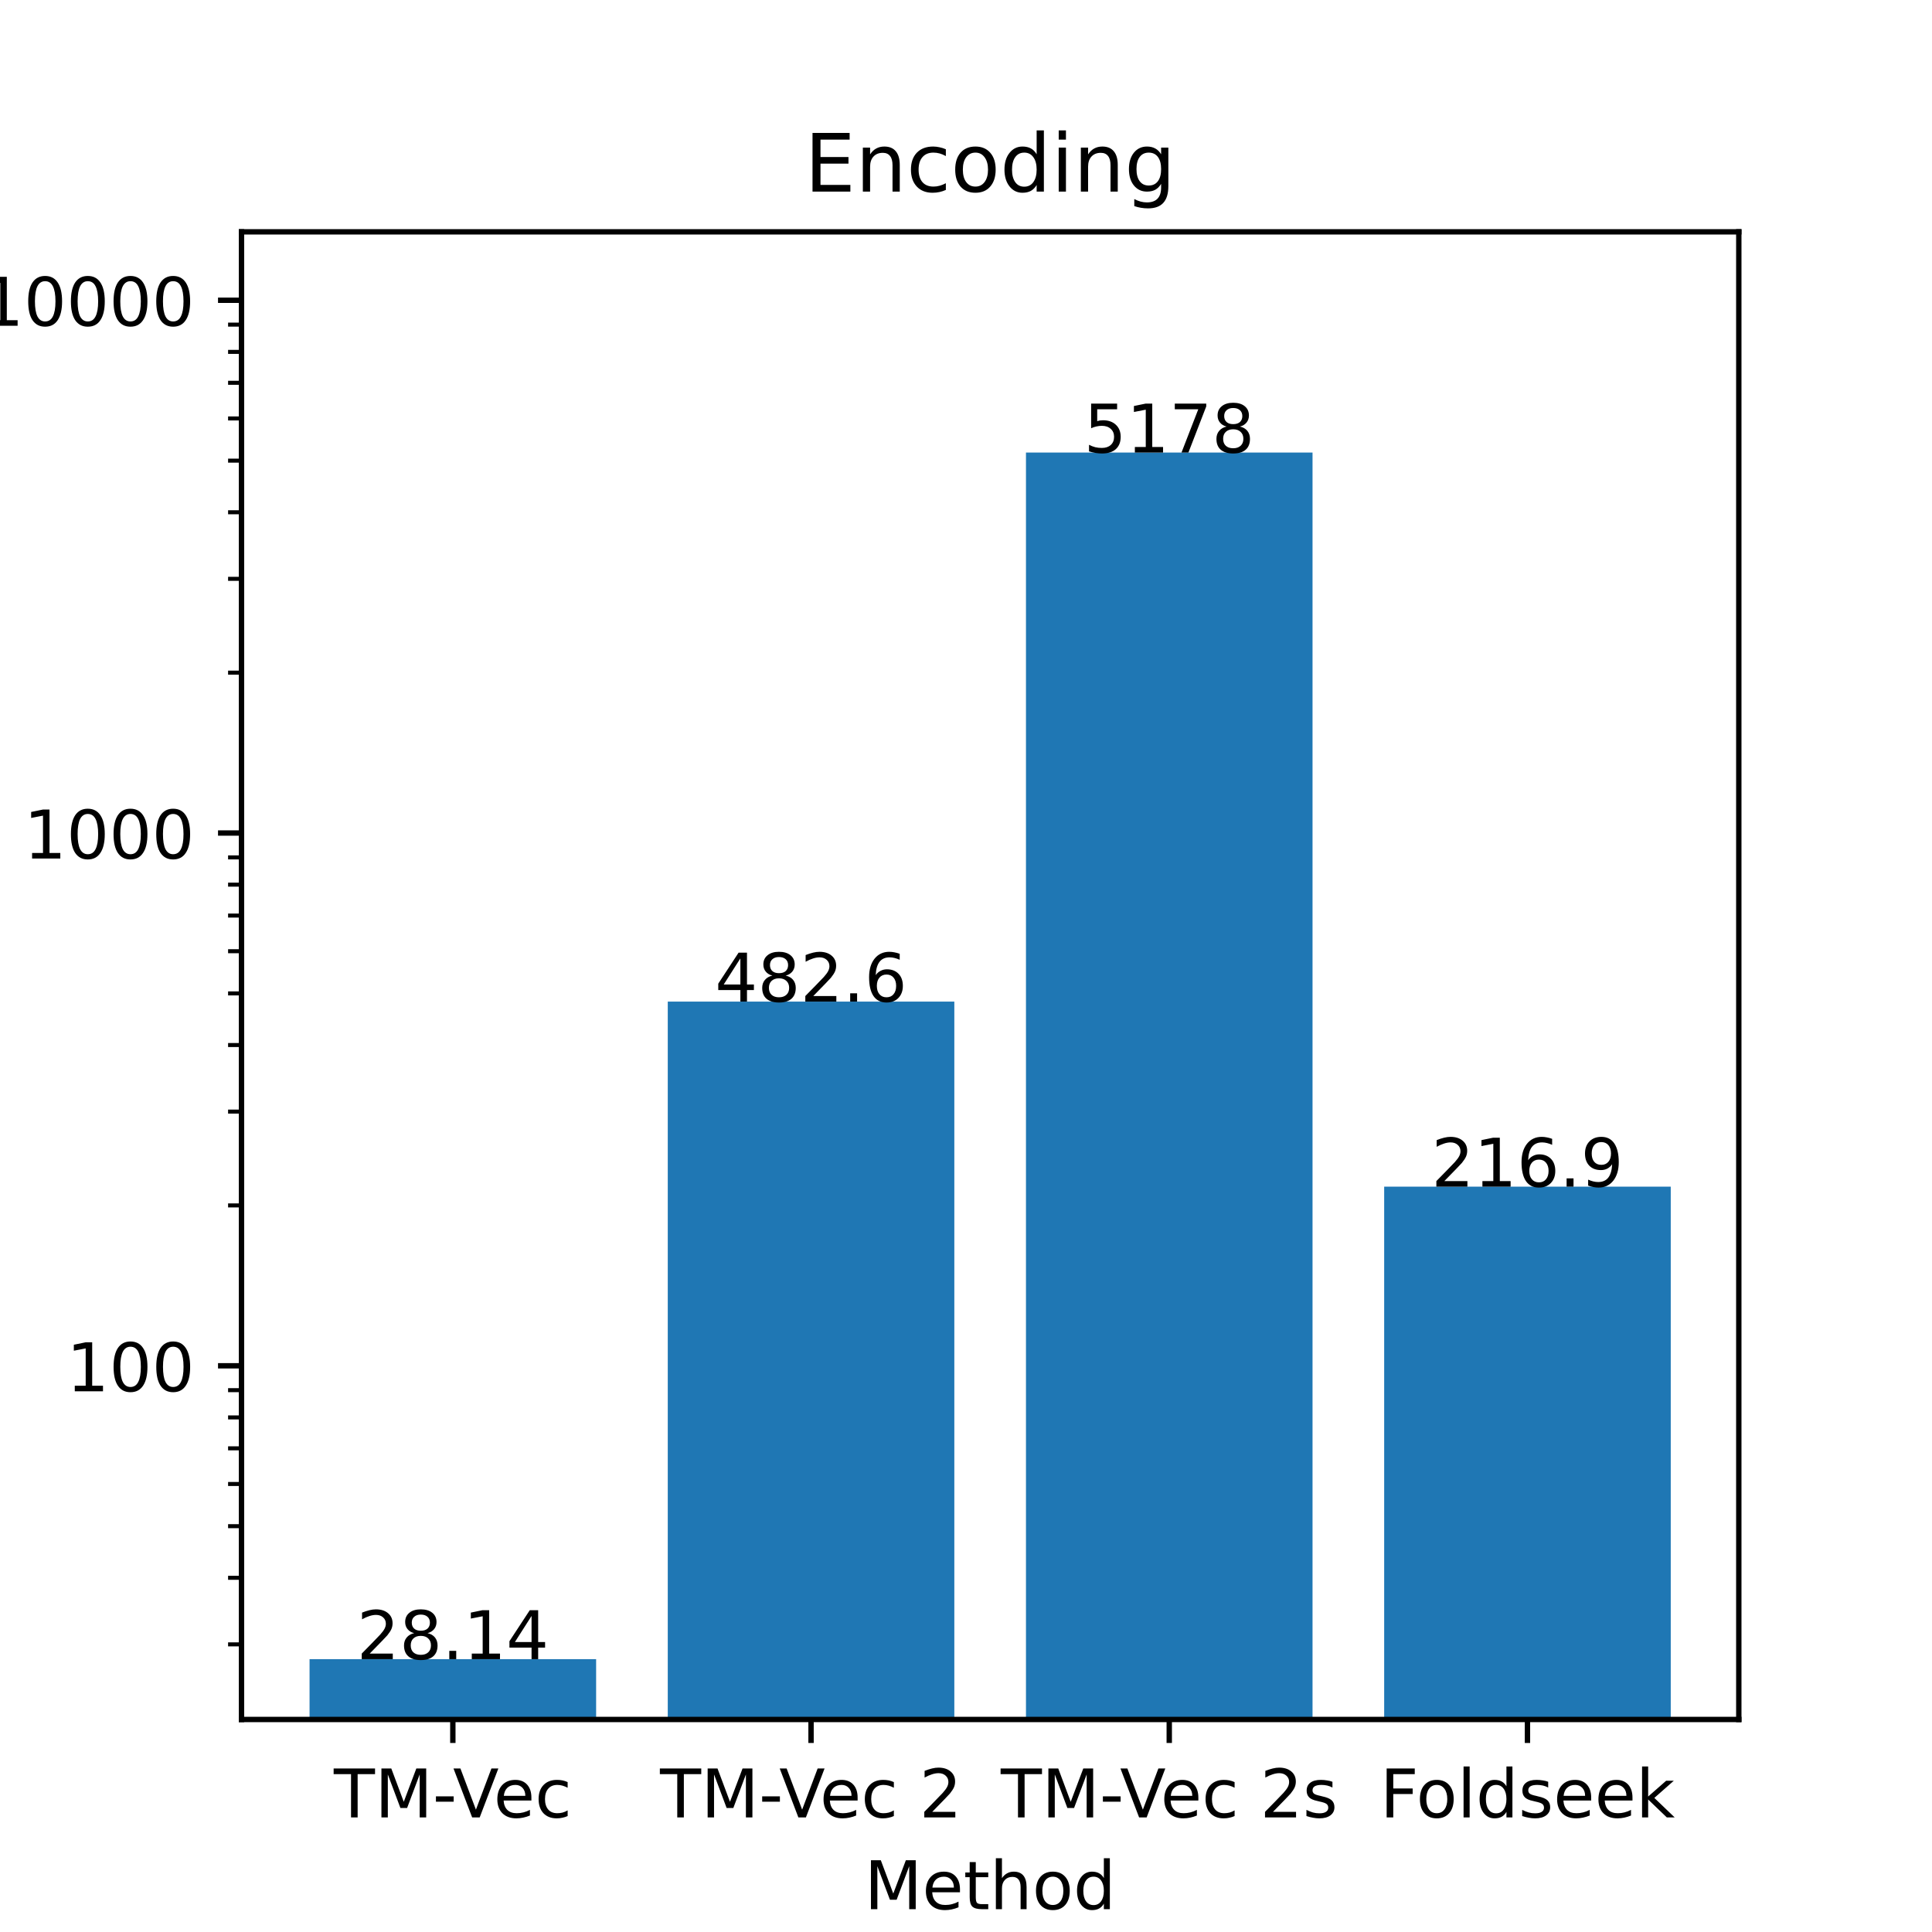
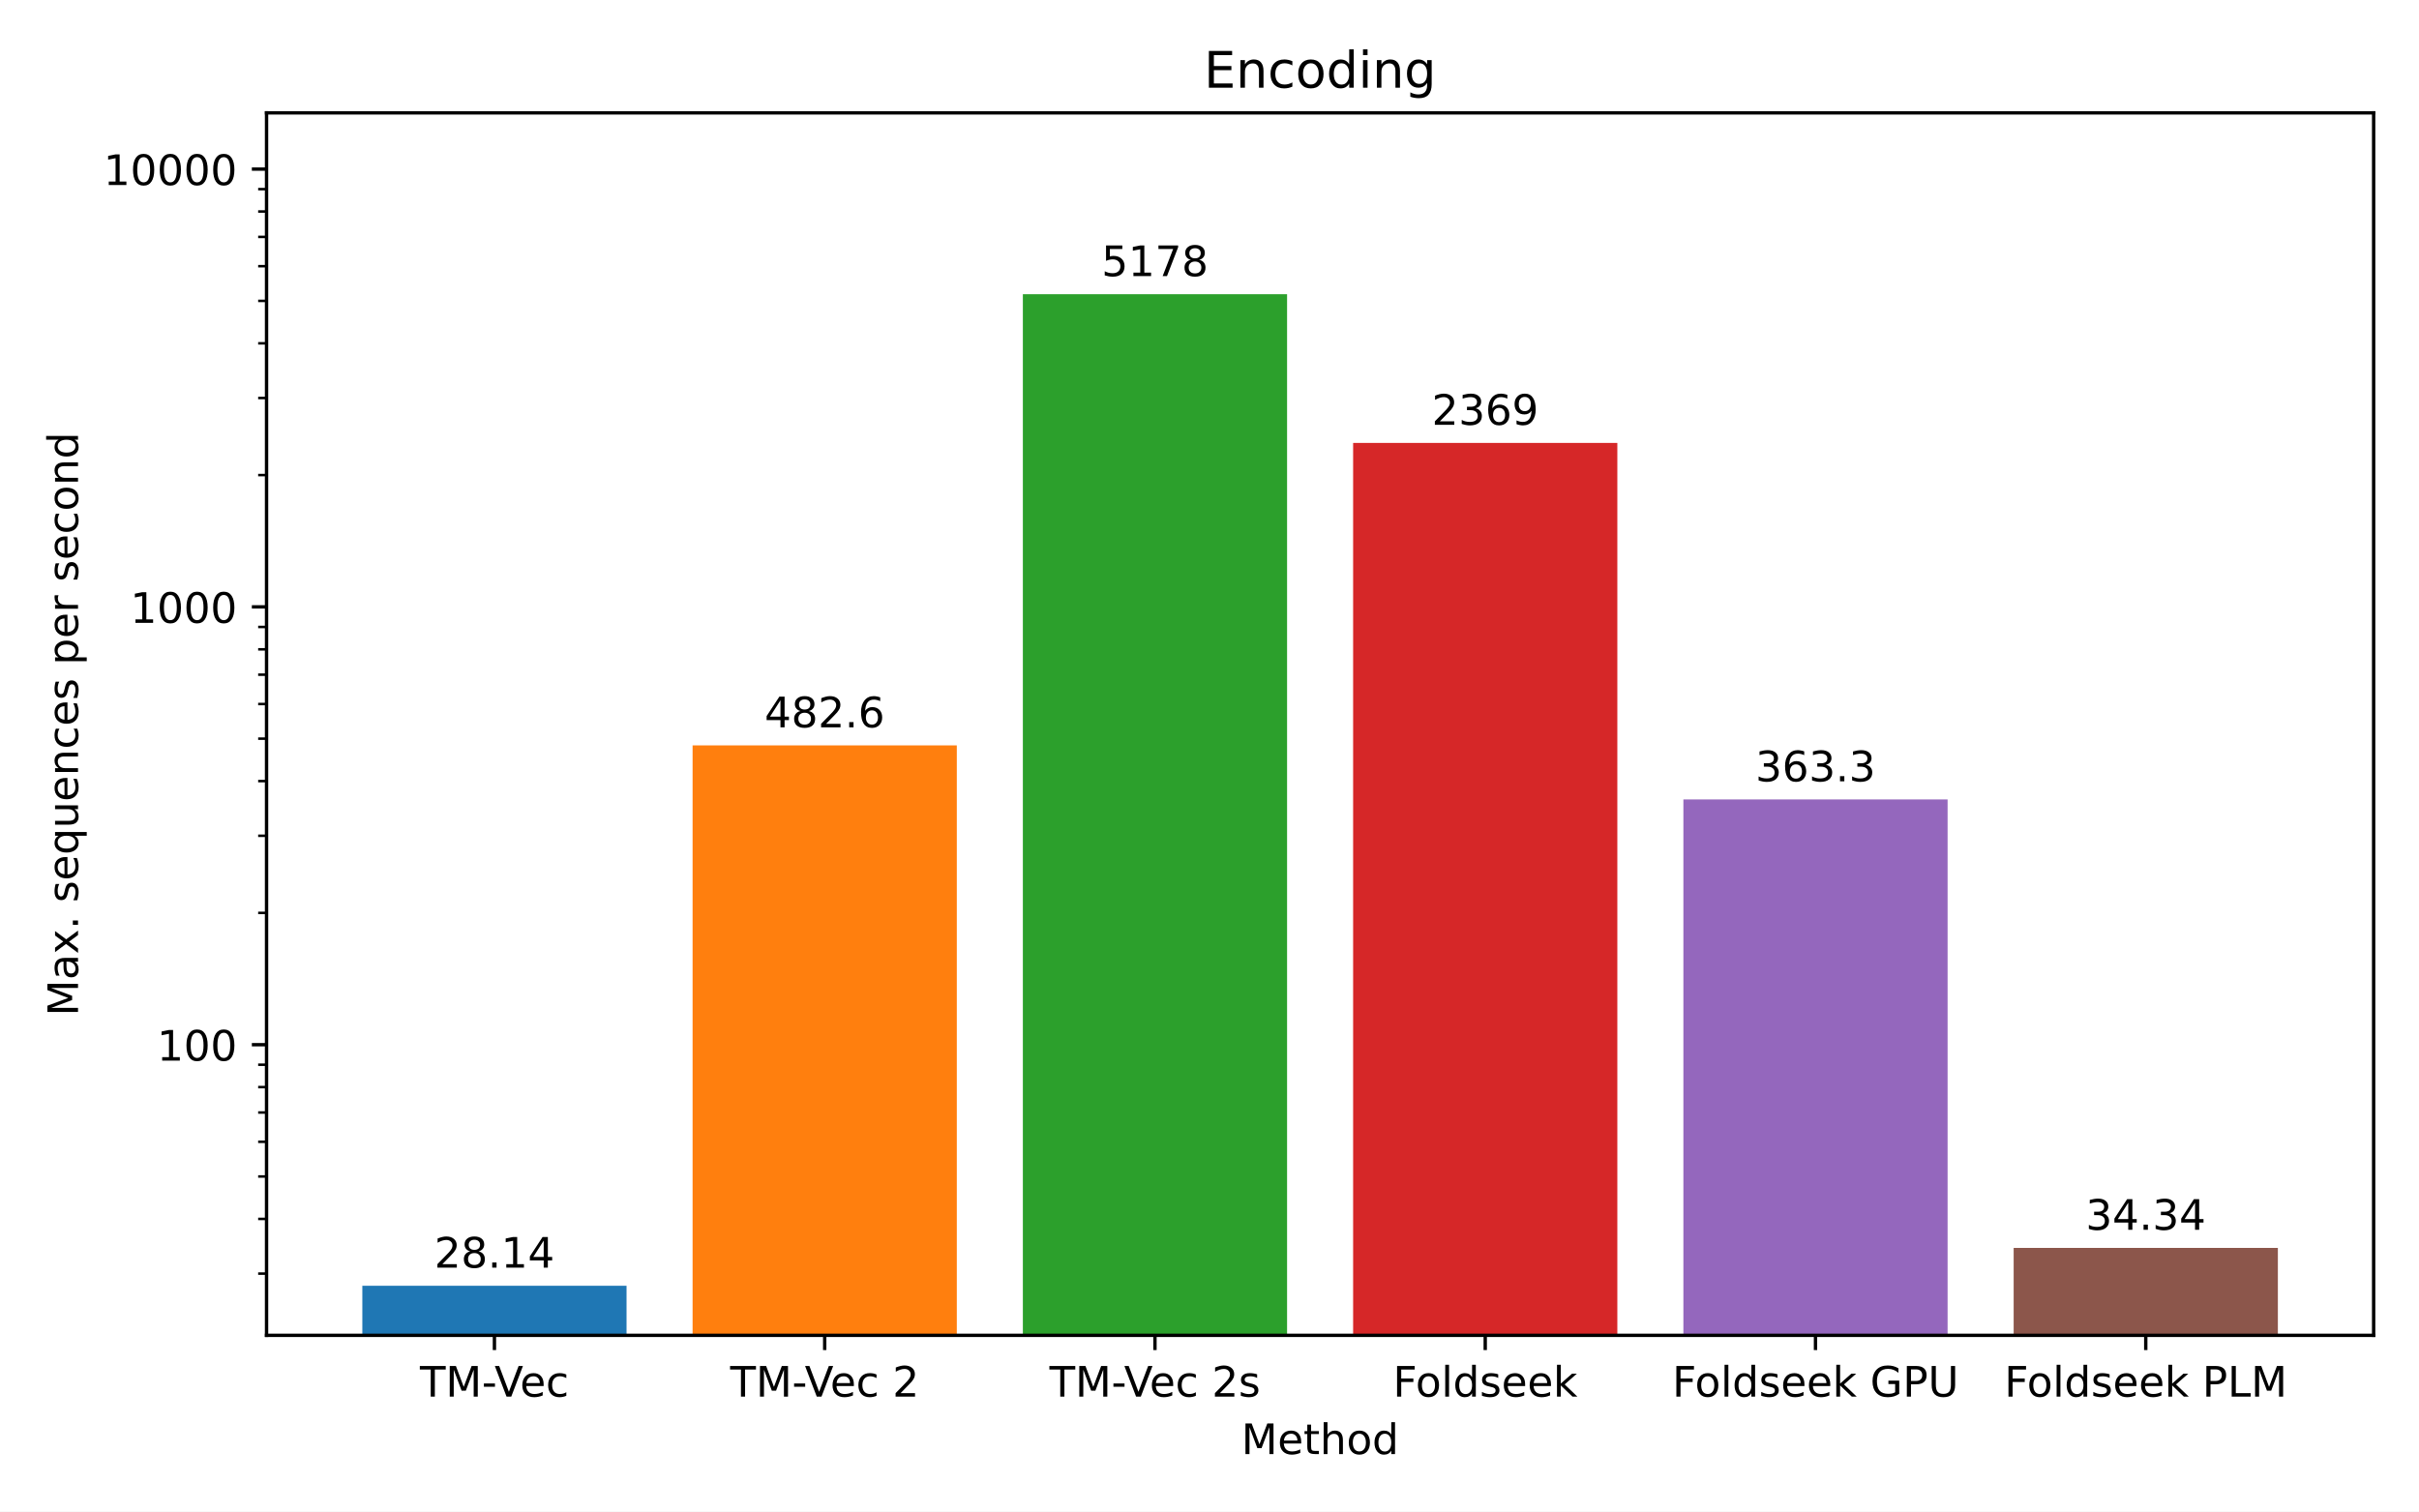
- <svg xmlns="http://www.w3.org/2000/svg" xmlns:xlink="http://www.w3.org/1999/xlink" width="288pt" height="288pt" viewBox="0 0 288 288" version="1.1">
+ <svg xmlns="http://www.w3.org/2000/svg" xmlns:xlink="http://www.w3.org/1999/xlink" height="360pt" version="1.1" viewBox="0 0 576 360" width="576pt">
  <defs>
-     <style type="text/css">*{stroke-linejoin: round; stroke-linecap: butt}</style>
+     <style type="text/css">*{stroke-linecap:butt;stroke-linejoin:round;}</style>
  </defs>
  <g id="figure_1">
    <g id="patch_1">
-       <path d="M 0 288  L 288 288  L 288 0  L 0 0  z " style="fill: #ffffff" />
+       <path d="M 0 360  L 576 360  L 576 0  L 0 0  z " style="fill:#ffffff;" />
    </g>
    <g id="axes_1">
      <g id="patch_2">
-         <path d="M 36 256.32  L 259.2 256.32  L 259.2 34.56  L 36 34.56  z " style="fill: #ffffff" />
+         <path d="M 63.47 318.04  L 565.2 318.04  L 565.2 26.88  L 63.47 26.88  z " style="fill:#ffffff;" />
      </g>
      <g id="patch_3">
-         <path d="M 46.145 79779.828  L 88.863 79779.828  L 88.863 247.327  L 46.145 247.327  z " clip-path="url(#p2610efd26f)" style="fill: #1f77b4" />
+         <path clip-path="url(#p6f3fa253c1)" d="M 86.276 104728.505  L 149.189 104728.505  L 149.189 306.232  L 86.276 306.232  z " style="fill:#1f77b4;" />
      </g>
      <g id="patch_4">
-         <path d="M 99.543 79779.828  L 142.26 79779.828  L 142.26 149.307  L 99.543 149.307  z " clip-path="url(#p2610efd26f)" style="fill: #1f77b4" />
+         <path clip-path="url(#p6f3fa253c1)" d="M 164.917 104728.505  L 227.83 104728.505  L 227.83 177.538  L 164.917 177.538  z " style="fill:#ff7f0e;" />
      </g>
      <g id="patch_5">
-         <path d="M 152.94 79779.828  L 195.657 79779.828  L 195.657 67.46  L 152.94 67.46  z " clip-path="url(#p2610efd26f)" style="fill: #1f77b4" />
+         <path clip-path="url(#p6f3fa253c1)" d="M 243.558 104728.505  L 306.471 104728.505  L 306.471 70.077  L 243.558 70.077  z " style="fill:#2ca02c;" />
      </g>
      <g id="patch_6">
-         <path d="M 206.337 79779.828  L 249.055 79779.828  L 249.055 176.892  L 206.337 176.892  z " clip-path="url(#p2610efd26f)" style="fill: #1f77b4" />
+         <path clip-path="url(#p6f3fa253c1)" d="M 322.199 104728.505  L 385.112 104728.505  L 385.112 105.493  L 322.199 105.493  z " style="fill:#d62728;" />
+       </g>
+       <g id="patch_7">
+         <path clip-path="url(#p6f3fa253c1)" d="M 400.84 104728.505  L 463.753 104728.505  L 463.753 190.401  L 400.84 190.401  z " style="fill:#9467bd;" />
+       </g>
+       <g id="patch_8">
+         <path clip-path="url(#p6f3fa253c1)" d="M 479.481 104728.505  L 542.394 104728.505  L 542.394 297.217  L 479.481 297.217  z " style="fill:#8c564b;" />
      </g>
      <g id="matplotlib.axis_1">
        <g id="xtick_1">
          <g id="line2d_1">
            <defs>
-               <path id="m83fc498c63" d="M 0 0  L 0 3.5  " style="stroke: #000000; stroke-width: 0.8" />
+               <path d="M 0 0  L 0 3.5  " id="mcd91fe436c" style="stroke:#000000;stroke-width:0.8;" />
            </defs>
            <g>
-               <use xlink:href="#m83fc498c63" x="67.504" y="256.32" style="stroke: #000000; stroke-width: 0.8" />
+               <use style="stroke:#000000;stroke-width:0.8;" x="117.732" xlink:href="#mcd91fe436c" y="318.04" />
            </g>
          </g>
          <g id="text_1">
-             <text style="font: 10px 'DejaVu Sans', 'Bitstream Vera Sans', 'Computer Modern Sans Serif', 'Lucida Grande', 'Verdana', 'Geneva', 'Lucid', 'Arial', 'Helvetica', 'Avant Garde', sans-serif; text-anchor: middle" x="67.504" y="270.918" transform="rotate(-0 67.50431 270.9184)">TM-Vec</text>
+             <text style="font-family:DejaVu Sans;font-size:10px;font-stretch:normal;font-style:normal;font-weight:normal;text-anchor:middle;" transform="rotate(-0, 117.7323, 332.6384)" x="117.732" y="332.638">TM-Vec</text>
          </g>
        </g>
        <g id="xtick_2">
          <g id="line2d_2">
            <g>
-               <use xlink:href="#m83fc498c63" x="120.901" y="256.32" style="stroke: #000000; stroke-width: 0.8" />
+               <use style="stroke:#000000;stroke-width:0.8;" x="196.373" xlink:href="#mcd91fe436c" y="318.04" />
            </g>
          </g>
          <g id="text_2">
-             <text style="font: 10px 'DejaVu Sans', 'Bitstream Vera Sans', 'Computer Modern Sans Serif', 'Lucida Grande', 'Verdana', 'Geneva', 'Lucid', 'Arial', 'Helvetica', 'Avant Garde', sans-serif; text-anchor: middle" x="120.901" y="270.918" transform="rotate(-0 120.9014 270.9184)">TM-Vec 2</text>
+             <text style="font-family:DejaVu Sans;font-size:10px;font-stretch:normal;font-style:normal;font-weight:normal;text-anchor:middle;" transform="rotate(-0, 196.3734, 332.6384)" x="196.373" y="332.638">TM-Vec 2</text>
          </g>
        </g>
        <g id="xtick_3">
          <g id="line2d_3">
            <g>
-               <use xlink:href="#m83fc498c63" x="174.299" y="256.32" style="stroke: #000000; stroke-width: 0.8" />
+               <use style="stroke:#000000;stroke-width:0.8;" x="275.014" xlink:href="#mcd91fe436c" y="318.04" />
            </g>
          </g>
          <g id="text_3">
-             <text style="font: 10px 'DejaVu Sans', 'Bitstream Vera Sans', 'Computer Modern Sans Serif', 'Lucida Grande', 'Verdana', 'Geneva', 'Lucid', 'Arial', 'Helvetica', 'Avant Garde', sans-serif; text-anchor: middle" x="174.299" y="270.918" transform="rotate(-0 174.2986 270.9184)">TM-Vec 2s</text>
+             <text style="font-family:DejaVu Sans;font-size:10px;font-stretch:normal;font-style:normal;font-weight:normal;text-anchor:middle;" transform="rotate(-0, 275.0145, 332.6384)" x="275.014" y="332.638">TM-Vec 2s</text>
          </g>
        </g>
        <g id="xtick_4">
          <g id="line2d_4">
            <g>
-               <use xlink:href="#m83fc498c63" x="227.696" y="256.32" style="stroke: #000000; stroke-width: 0.8" />
+               <use style="stroke:#000000;stroke-width:0.8;" x="353.656" xlink:href="#mcd91fe436c" y="318.04" />
            </g>
          </g>
          <g id="text_4">
-             <text style="font: 10px 'DejaVu Sans', 'Bitstream Vera Sans', 'Computer Modern Sans Serif', 'Lucida Grande', 'Verdana', 'Geneva', 'Lucid', 'Arial', 'Helvetica', 'Avant Garde', sans-serif; text-anchor: middle" x="227.696" y="270.918" transform="rotate(-0 227.6957 270.9184)">Foldseek</text>
-           </g>
-         </g>
-         <g id="text_5">
-           <text style="font: 10px 'DejaVu Sans', 'Bitstream Vera Sans', 'Computer Modern Sans Serif', 'Lucida Grande', 'Verdana', 'Geneva', 'Lucid', 'Arial', 'Helvetica', 'Avant Garde', sans-serif; text-anchor: middle" x="147.6" y="284.597" transform="rotate(-0 147.6 284.5966)">Method</text>
+             <text style="font-family:DejaVu Sans;font-size:10px;font-stretch:normal;font-style:normal;font-weight:normal;text-anchor:middle;" transform="rotate(-0, 353.6555, 332.6384)" x="353.656" y="332.638">Foldseek</text>
+           </g>
+         </g>
+         <g id="xtick_5">
+           <g id="line2d_5">
+             <g>
+               <use style="stroke:#000000;stroke-width:0.8;" x="432.297" xlink:href="#mcd91fe436c" y="318.04" />
+             </g>
+           </g>
+           <g id="text_5">
+             <text style="font-family:DejaVu Sans;font-size:10px;font-stretch:normal;font-style:normal;font-weight:normal;text-anchor:middle;" transform="rotate(-0, 432.2966, 332.6384)" x="432.297" y="332.638">Foldseek GPU</text>
+           </g>
+         </g>
+         <g id="xtick_6">
+           <g id="line2d_6">
+             <g>
+               <use style="stroke:#000000;stroke-width:0.8;" x="510.938" xlink:href="#mcd91fe436c" y="318.04" />
+             </g>
+           </g>
+           <g id="text_6">
+             <text style="font-family:DejaVu Sans;font-size:10px;font-stretch:normal;font-style:normal;font-weight:normal;text-anchor:middle;" transform="rotate(-0, 510.9377, 332.6384)" x="510.938" y="332.638">Foldseek PLM</text>
+           </g>
+         </g>
+         <g id="text_7">
+           <text style="font-family:DejaVu Sans;font-size:10px;font-stretch:normal;font-style:normal;font-weight:normal;text-anchor:middle;" transform="rotate(-0, 314.335, 346.3166)" x="314.335" y="346.317">Method</text>
        </g>
      </g>
      <g id="matplotlib.axis_2">
        <g id="ytick_1">
-           <g id="line2d_5">
+           <g id="line2d_7">
            <defs>
-               <path id="m1d89f3fba1" d="M 0 0  L -3.5 0  " style="stroke: #000000; stroke-width: 0.8" />
+               <path d="M 0 0  L -3.5 0  " id="ma283a9e6b2" style="stroke:#000000;stroke-width:0.8;" />
            </defs>
            <g>
-               <use xlink:href="#m1d89f3fba1" x="36" y="203.595" style="stroke: #000000; stroke-width: 0.8" />
-             </g>
-           </g>
-           <g id="text_6">
-             <text style="font: 10px 'DejaVu Sans', 'Bitstream Vera Sans', 'Computer Modern Sans Serif', 'Lucida Grande', 'Verdana', 'Geneva', 'Lucid', 'Arial', 'Helvetica', 'Avant Garde', sans-serif; text-anchor: end" x="29" y="207.394" transform="rotate(-0 29 207.3943)">100</text>
+               <use style="stroke:#000000;stroke-width:0.8;" x="63.47" xlink:href="#ma283a9e6b2" y="248.815" />
+             </g>
+           </g>
+           <g id="text_8">
+             <text style="font-family:DejaVu Sans;font-size:10px;font-stretch:normal;font-style:normal;font-weight:normal;text-anchor:end;" transform="rotate(-0, 56.47, 252.6139)" x="56.47" y="252.614">100</text>
          </g>
        </g>
        <g id="ytick_2">
-           <g id="line2d_6">
-             <g>
-               <use xlink:href="#m1d89f3fba1" x="36" y="124.178" style="stroke: #000000; stroke-width: 0.8" />
-             </g>
-           </g>
-           <g id="text_7">
-             <text style="font: 10px 'DejaVu Sans', 'Bitstream Vera Sans', 'Computer Modern Sans Serif', 'Lucida Grande', 'Verdana', 'Geneva', 'Lucid', 'Arial', 'Helvetica', 'Avant Garde', sans-serif; text-anchor: end" x="29" y="127.977" transform="rotate(-0 29 127.9769)">1000</text>
+           <g id="line2d_8">
+             <g>
+               <use style="stroke:#000000;stroke-width:0.8;" x="63.47" xlink:href="#ma283a9e6b2" y="144.544" />
+             </g>
+           </g>
+           <g id="text_9">
+             <text style="font-family:DejaVu Sans;font-size:10px;font-stretch:normal;font-style:normal;font-weight:normal;text-anchor:end;" transform="rotate(-0, 56.47, 148.3428)" x="56.47" y="148.343">1000</text>
          </g>
        </g>
        <g id="ytick_3">
-           <g id="line2d_7">
-             <g>
-               <use xlink:href="#m1d89f3fba1" x="36" y="44.76" style="stroke: #000000; stroke-width: 0.8" />
-             </g>
-           </g>
-           <g id="text_8">
-             <text style="font: 10px 'DejaVu Sans', 'Bitstream Vera Sans', 'Computer Modern Sans Serif', 'Lucida Grande', 'Verdana', 'Geneva', 'Lucid', 'Arial', 'Helvetica', 'Avant Garde', sans-serif; text-anchor: end" x="29" y="48.559" transform="rotate(-0 29 48.55947)">10000</text>
+           <g id="line2d_9">
+             <g>
+               <use style="stroke:#000000;stroke-width:0.8;" x="63.47" xlink:href="#ma283a9e6b2" y="40.272" />
+             </g>
+           </g>
+           <g id="text_10">
+             <text style="font-family:DejaVu Sans;font-size:10px;font-stretch:normal;font-style:normal;font-weight:normal;text-anchor:end;" transform="rotate(-0, 56.47, 44.07165)" x="56.47" y="44.072">10000</text>
          </g>
        </g>
        <g id="ytick_4">
-           <g id="line2d_8">
+           <g id="line2d_10">
            <defs>
-               <path id="m69909225c1" d="M 0 0  L -2 0  " style="stroke: #000000; stroke-width: 0.6" />
+               <path d="M 0 0  L -2 0  " id="m4eb22f8879" style="stroke:#000000;stroke-width:0.6;" />
            </defs>
            <g>
-               <use xlink:href="#m69909225c1" x="36" y="245.121" style="stroke: #000000; stroke-width: 0.6" />
+               <use style="stroke:#000000;stroke-width:0.6;" x="63.47" xlink:href="#m4eb22f8879" y="303.336" />
            </g>
          </g>
        </g>
        <g id="ytick_5">
-           <g id="line2d_9">
-             <g>
-               <use xlink:href="#m69909225c1" x="36" y="235.198" style="stroke: #000000; stroke-width: 0.6" />
+           <g id="line2d_11">
+             <g>
+               <use style="stroke:#000000;stroke-width:0.6;" x="63.47" xlink:href="#m4eb22f8879" y="290.308" />
            </g>
          </g>
        </g>
        <g id="ytick_6">
-           <g id="line2d_10">
-             <g>
-               <use xlink:href="#m69909225c1" x="36" y="227.502" style="stroke: #000000; stroke-width: 0.6" />
+           <g id="line2d_12">
+             <g>
+               <use style="stroke:#000000;stroke-width:0.6;" x="63.47" xlink:href="#m4eb22f8879" y="280.203" />
            </g>
          </g>
        </g>
        <g id="ytick_7">
-           <g id="line2d_11">
-             <g>
-               <use xlink:href="#m69909225c1" x="36" y="221.214" style="stroke: #000000; stroke-width: 0.6" />
+           <g id="line2d_13">
+             <g>
+               <use style="stroke:#000000;stroke-width:0.6;" x="63.47" xlink:href="#m4eb22f8879" y="271.947" />
            </g>
          </g>
        </g>
        <g id="ytick_8">
-           <g id="line2d_12">
-             <g>
-               <use xlink:href="#m69909225c1" x="36" y="215.897" style="stroke: #000000; stroke-width: 0.6" />
+           <g id="line2d_14">
+             <g>
+               <use style="stroke:#000000;stroke-width:0.6;" x="63.47" xlink:href="#m4eb22f8879" y="264.967" />
            </g>
          </g>
        </g>
        <g id="ytick_9">
-           <g id="line2d_13">
-             <g>
-               <use xlink:href="#m69909225c1" x="36" y="211.291" style="stroke: #000000; stroke-width: 0.6" />
+           <g id="line2d_15">
+             <g>
+               <use style="stroke:#000000;stroke-width:0.6;" x="63.47" xlink:href="#m4eb22f8879" y="258.92" />
            </g>
          </g>
        </g>
        <g id="ytick_10">
-           <g id="line2d_14">
-             <g>
-               <use xlink:href="#m69909225c1" x="36" y="207.229" style="stroke: #000000; stroke-width: 0.6" />
+           <g id="line2d_16">
+             <g>
+               <use style="stroke:#000000;stroke-width:0.6;" x="63.47" xlink:href="#m4eb22f8879" y="253.586" />
            </g>
          </g>
        </g>
        <g id="ytick_11">
-           <g id="line2d_15">
-             <g>
-               <use xlink:href="#m69909225c1" x="36" y="179.688" style="stroke: #000000; stroke-width: 0.6" />
+           <g id="line2d_17">
+             <g>
+               <use style="stroke:#000000;stroke-width:0.6;" x="63.47" xlink:href="#m4eb22f8879" y="217.426" />
            </g>
          </g>
        </g>
        <g id="ytick_12">
-           <g id="line2d_16">
-             <g>
-               <use xlink:href="#m69909225c1" x="36" y="165.703" style="stroke: #000000; stroke-width: 0.6" />
+           <g id="line2d_18">
+             <g>
+               <use style="stroke:#000000;stroke-width:0.6;" x="63.47" xlink:href="#m4eb22f8879" y="199.065" />
            </g>
          </g>
        </g>
        <g id="ytick_13">
-           <g id="line2d_17">
-             <g>
-               <use xlink:href="#m69909225c1" x="36" y="155.781" style="stroke: #000000; stroke-width: 0.6" />
+           <g id="line2d_19">
+             <g>
+               <use style="stroke:#000000;stroke-width:0.6;" x="63.47" xlink:href="#m4eb22f8879" y="186.037" />
            </g>
          </g>
        </g>
        <g id="ytick_14">
-           <g id="line2d_18">
-             <g>
-               <use xlink:href="#m69909225c1" x="36" y="148.085" style="stroke: #000000; stroke-width: 0.6" />
+           <g id="line2d_20">
+             <g>
+               <use style="stroke:#000000;stroke-width:0.6;" x="63.47" xlink:href="#m4eb22f8879" y="175.932" />
            </g>
          </g>
        </g>
        <g id="ytick_15">
-           <g id="line2d_19">
-             <g>
-               <use xlink:href="#m69909225c1" x="36" y="141.796" style="stroke: #000000; stroke-width: 0.6" />
+           <g id="line2d_21">
+             <g>
+               <use style="stroke:#000000;stroke-width:0.6;" x="63.47" xlink:href="#m4eb22f8879" y="167.676" />
            </g>
          </g>
        </g>
        <g id="ytick_16">
-           <g id="line2d_20">
-             <g>
-               <use xlink:href="#m69909225c1" x="36" y="136.48" style="stroke: #000000; stroke-width: 0.6" />
+           <g id="line2d_22">
+             <g>
+               <use style="stroke:#000000;stroke-width:0.6;" x="63.47" xlink:href="#m4eb22f8879" y="160.695" />
            </g>
          </g>
        </g>
        <g id="ytick_17">
-           <g id="line2d_21">
-             <g>
-               <use xlink:href="#m69909225c1" x="36" y="131.874" style="stroke: #000000; stroke-width: 0.6" />
+           <g id="line2d_23">
+             <g>
+               <use style="stroke:#000000;stroke-width:0.6;" x="63.47" xlink:href="#m4eb22f8879" y="154.649" />
            </g>
          </g>
        </g>
        <g id="ytick_18">
-           <g id="line2d_22">
-             <g>
-               <use xlink:href="#m69909225c1" x="36" y="127.812" style="stroke: #000000; stroke-width: 0.6" />
+           <g id="line2d_24">
+             <g>
+               <use style="stroke:#000000;stroke-width:0.6;" x="63.47" xlink:href="#m4eb22f8879" y="149.315" />
            </g>
          </g>
        </g>
        <g id="ytick_19">
-           <g id="line2d_23">
-             <g>
-               <use xlink:href="#m69909225c1" x="36" y="100.271" style="stroke: #000000; stroke-width: 0.6" />
+           <g id="line2d_25">
+             <g>
+               <use style="stroke:#000000;stroke-width:0.6;" x="63.47" xlink:href="#m4eb22f8879" y="113.155" />
            </g>
          </g>
        </g>
        <g id="ytick_20">
-           <g id="line2d_24">
-             <g>
-               <use xlink:href="#m69909225c1" x="36" y="86.286" style="stroke: #000000; stroke-width: 0.6" />
+           <g id="line2d_26">
+             <g>
+               <use style="stroke:#000000;stroke-width:0.6;" x="63.47" xlink:href="#m4eb22f8879" y="94.794" />
            </g>
          </g>
        </g>
        <g id="ytick_21">
-           <g id="line2d_25">
-             <g>
-               <use xlink:href="#m69909225c1" x="36" y="76.364" style="stroke: #000000; stroke-width: 0.6" />
+           <g id="line2d_27">
+             <g>
+               <use style="stroke:#000000;stroke-width:0.6;" x="63.47" xlink:href="#m4eb22f8879" y="81.766" />
            </g>
          </g>
        </g>
        <g id="ytick_22">
-           <g id="line2d_26">
-             <g>
-               <use xlink:href="#m69909225c1" x="36" y="68.667" style="stroke: #000000; stroke-width: 0.6" />
+           <g id="line2d_28">
+             <g>
+               <use style="stroke:#000000;stroke-width:0.6;" x="63.47" xlink:href="#m4eb22f8879" y="71.661" />
            </g>
          </g>
        </g>
        <g id="ytick_23">
-           <g id="line2d_27">
-             <g>
-               <use xlink:href="#m69909225c1" x="36" y="62.379" style="stroke: #000000; stroke-width: 0.6" />
+           <g id="line2d_29">
+             <g>
+               <use style="stroke:#000000;stroke-width:0.6;" x="63.47" xlink:href="#m4eb22f8879" y="63.405" />
            </g>
          </g>
        </g>
        <g id="ytick_24">
-           <g id="line2d_28">
-             <g>
-               <use xlink:href="#m69909225c1" x="36" y="57.062" style="stroke: #000000; stroke-width: 0.6" />
+           <g id="line2d_30">
+             <g>
+               <use style="stroke:#000000;stroke-width:0.6;" x="63.47" xlink:href="#m4eb22f8879" y="56.424" />
            </g>
          </g>
        </g>
        <g id="ytick_25">
-           <g id="line2d_29">
-             <g>
-               <use xlink:href="#m69909225c1" x="36" y="52.457" style="stroke: #000000; stroke-width: 0.6" />
+           <g id="line2d_31">
+             <g>
+               <use style="stroke:#000000;stroke-width:0.6;" x="63.47" xlink:href="#m4eb22f8879" y="50.377" />
            </g>
          </g>
        </g>
        <g id="ytick_26">
-           <g id="line2d_30">
-             <g>
-               <use xlink:href="#m69909225c1" x="36" y="48.394" style="stroke: #000000; stroke-width: 0.6" />
-             </g>
-           </g>
-         </g>
-         <g id="text_9">
-           <text style="font: 10px 'DejaVu Sans', 'Bitstream Vera Sans', 'Computer Modern Sans Serif', 'Lucida Grande', 'Verdana', 'Geneva', 'Lucid', 'Arial', 'Helvetica', 'Avant Garde', sans-serif; text-anchor: middle" x="-8.892" y="145.44" transform="rotate(-90 -8.892187 145.44)">Max. sequences per second</text>
-         </g>
-       </g>
-       <g id="patch_7">
-         <path d="M 36 256.32  L 36 34.56  " style="fill: none; stroke: #000000; stroke-width: 0.8; stroke-linejoin: miter; stroke-linecap: square" />
-       </g>
-       <g id="patch_8">
-         <path d="M 259.2 256.32  L 259.2 34.56  " style="fill: none; stroke: #000000; stroke-width: 0.8; stroke-linejoin: miter; stroke-linecap: square" />
+           <g id="line2d_32">
+             <g>
+               <use style="stroke:#000000;stroke-width:0.6;" x="63.47" xlink:href="#m4eb22f8879" y="45.044" />
+             </g>
+           </g>
+         </g>
+         <g id="text_11">
+           <text style="font-family:DejaVu Sans;font-size:10px;font-stretch:normal;font-style:normal;font-weight:normal;text-anchor:middle;" transform="rotate(-90, 18.57781, 172.46)" x="18.578" y="172.46">Max. sequences per second</text>
+         </g>
      </g>
      <g id="patch_9">
-         <path d="M 36 256.32  L 259.2 256.32  " style="fill: none; stroke: #000000; stroke-width: 0.8; stroke-linejoin: miter; stroke-linecap: square" />
+         <path d="M 63.47 318.04  L 63.47 26.88  " style="fill:none;stroke:#000000;stroke-linecap:square;stroke-linejoin:miter;stroke-width:0.8;" />
      </g>
      <g id="patch_10">
-         <path d="M 36 34.56  L 259.2 34.56  " style="fill: none; stroke: #000000; stroke-width: 0.8; stroke-linejoin: miter; stroke-linecap: square" />
-       </g>
-       <g id="text_10">
-         <text style="font: 10px 'DejaVu Sans', 'Bitstream Vera Sans', 'Computer Modern Sans Serif', 'Lucida Grande', 'Verdana', 'Geneva', 'Lucid', 'Arial', 'Helvetica', 'Avant Garde', sans-serif; text-anchor: middle" x="67.504" y="247.327" transform="rotate(-0 67.50431 247.3267)">28.14</text>
-       </g>
-       <g id="text_11">
-         <text style="font: 10px 'DejaVu Sans', 'Bitstream Vera Sans', 'Computer Modern Sans Serif', 'Lucida Grande', 'Verdana', 'Geneva', 'Lucid', 'Arial', 'Helvetica', 'Avant Garde', sans-serif; text-anchor: middle" x="120.901" y="149.307" transform="rotate(-0 120.9014 149.3073)">482.6</text>
+         <path d="M 565.2 318.04  L 565.2 26.88  " style="fill:none;stroke:#000000;stroke-linecap:square;stroke-linejoin:miter;stroke-width:0.8;" />
+       </g>
+       <g id="patch_11">
+         <path d="M 63.47 318.04  L 565.2 318.04  " style="fill:none;stroke:#000000;stroke-linecap:square;stroke-linejoin:miter;stroke-width:0.8;" />
+       </g>
+       <g id="patch_12">
+         <path d="M 63.47 26.88  L 565.2 26.88  " style="fill:none;stroke:#000000;stroke-linecap:square;stroke-linejoin:miter;stroke-width:0.8;" />
      </g>
      <g id="text_12">
-         <text style="font: 10px 'DejaVu Sans', 'Bitstream Vera Sans', 'Computer Modern Sans Serif', 'Lucida Grande', 'Verdana', 'Geneva', 'Lucid', 'Arial', 'Helvetica', 'Avant Garde', sans-serif; text-anchor: middle" x="174.299" y="67.46" transform="rotate(-0 174.2986 67.46034)">5178</text>
+         <text style="font-family:DejaVu Sans;font-size:10px;font-stretch:normal;font-style:normal;font-weight:normal;text-anchor:middle;" transform="rotate(-0, 117.7323, 301.9162)" x="117.732" y="301.916">28.14</text>
      </g>
      <g id="text_13">
-         <text style="font: 10px 'DejaVu Sans', 'Bitstream Vera Sans', 'Computer Modern Sans Serif', 'Lucida Grande', 'Verdana', 'Geneva', 'Lucid', 'Arial', 'Helvetica', 'Avant Garde', sans-serif; text-anchor: middle" x="227.696" y="176.892" transform="rotate(-0 227.6957 176.8917)">216.9</text>
+         <text style="font-family:DejaVu Sans;font-size:10px;font-stretch:normal;font-style:normal;font-weight:normal;text-anchor:middle;" transform="rotate(-0, 196.3734, 173.2216)" x="196.373" y="173.222">482.6</text>
      </g>
      <g id="text_14">
-         <text style="font: 12px 'DejaVu Sans', 'Bitstream Vera Sans', 'Computer Modern Sans Serif', 'Lucida Grande', 'Verdana', 'Geneva', 'Lucid', 'Arial', 'Helvetica', 'Avant Garde', sans-serif; text-anchor: middle" x="147.6" y="28.56" transform="rotate(-0 147.6 28.56)">Encoding</text>
+         <text style="font-family:DejaVu Sans;font-size:10px;font-stretch:normal;font-style:normal;font-weight:normal;text-anchor:middle;" transform="rotate(-0, 275.0145, 65.76046)" x="275.014" y="65.76">5178</text>
+       </g>
+       <g id="text_15">
+         <text style="font-family:DejaVu Sans;font-size:10px;font-stretch:normal;font-style:normal;font-weight:normal;text-anchor:middle;" transform="rotate(-0, 353.6555, 101.1772)" x="353.656" y="101.177">2369</text>
+       </g>
+       <g id="text_16">
+         <text style="font-family:DejaVu Sans;font-size:10px;font-stretch:normal;font-style:normal;font-weight:normal;text-anchor:middle;" transform="rotate(-0, 432.2966, 186.0849)" x="432.297" y="186.085">363.3</text>
+       </g>
+       <g id="text_17">
+         <text style="font-family:DejaVu Sans;font-size:10px;font-stretch:normal;font-style:normal;font-weight:normal;text-anchor:middle;" transform="rotate(-0, 510.9377, 292.9006)" x="510.938" y="292.901">34.34</text>
+       </g>
+       <g id="text_18">
+         <text style="font-family:DejaVu Sans;font-size:12px;font-stretch:normal;font-style:normal;font-weight:normal;text-anchor:middle;" transform="rotate(-0, 314.335, 20.88)" x="314.335" y="20.88">Encoding</text>
      </g>
    </g>
  </g>
  <defs>
-     <clipPath id="p2610efd26f">
-       <rect x="36" y="34.56" width="223.2" height="221.76" />
+     <clipPath id="p6f3fa253c1">
+       <rect height="291.16" width="501.73" x="63.47" y="26.88" />
    </clipPath>
  </defs>
</svg>
